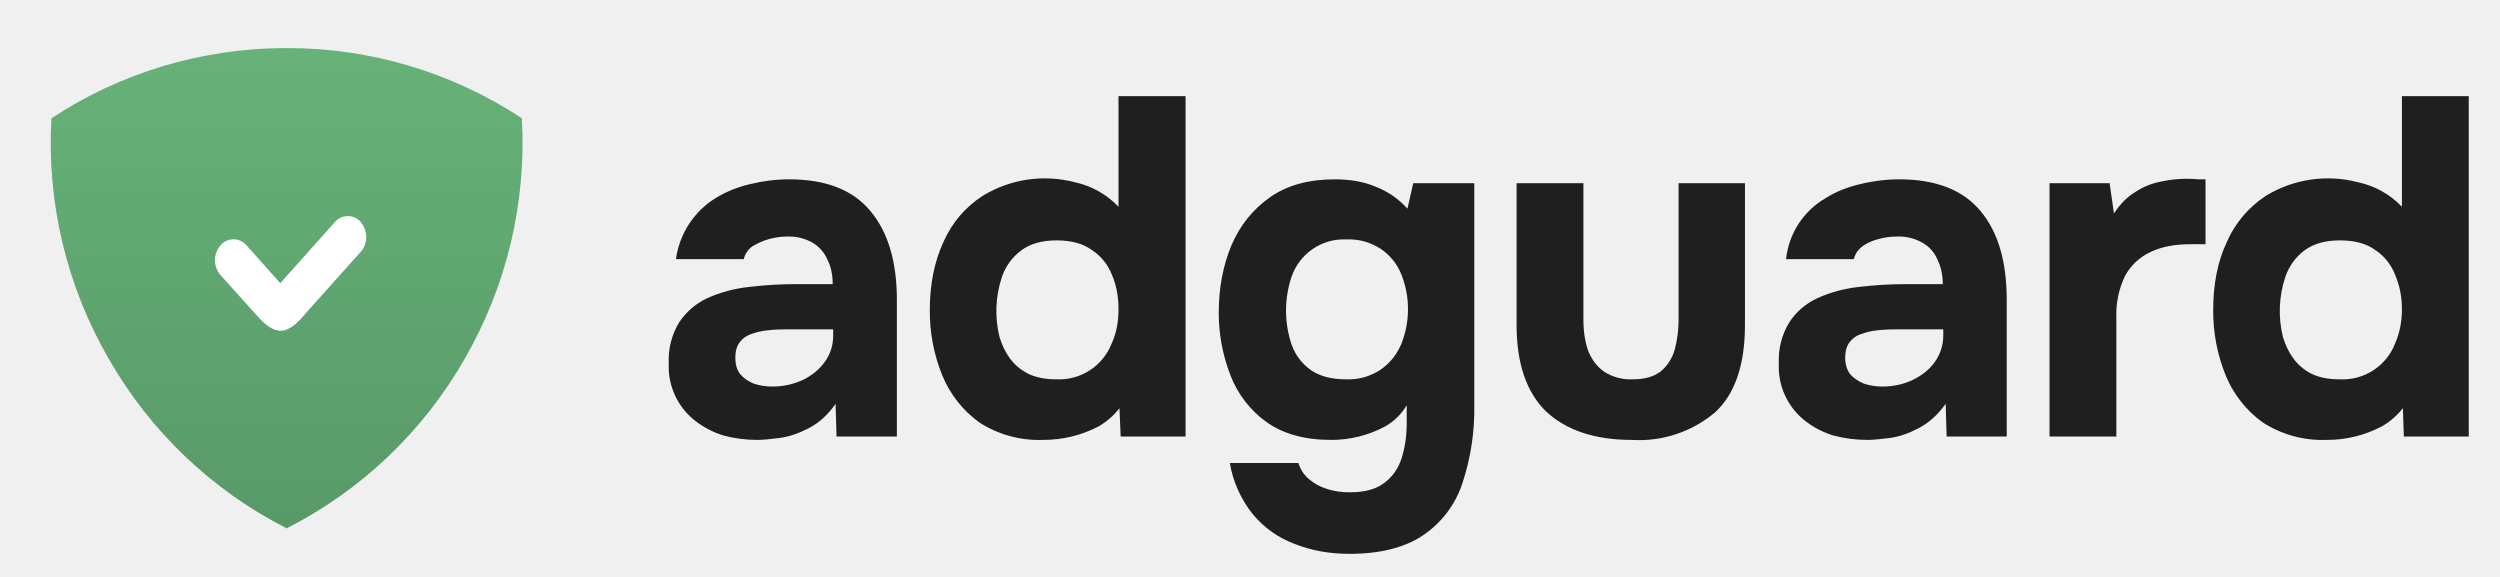
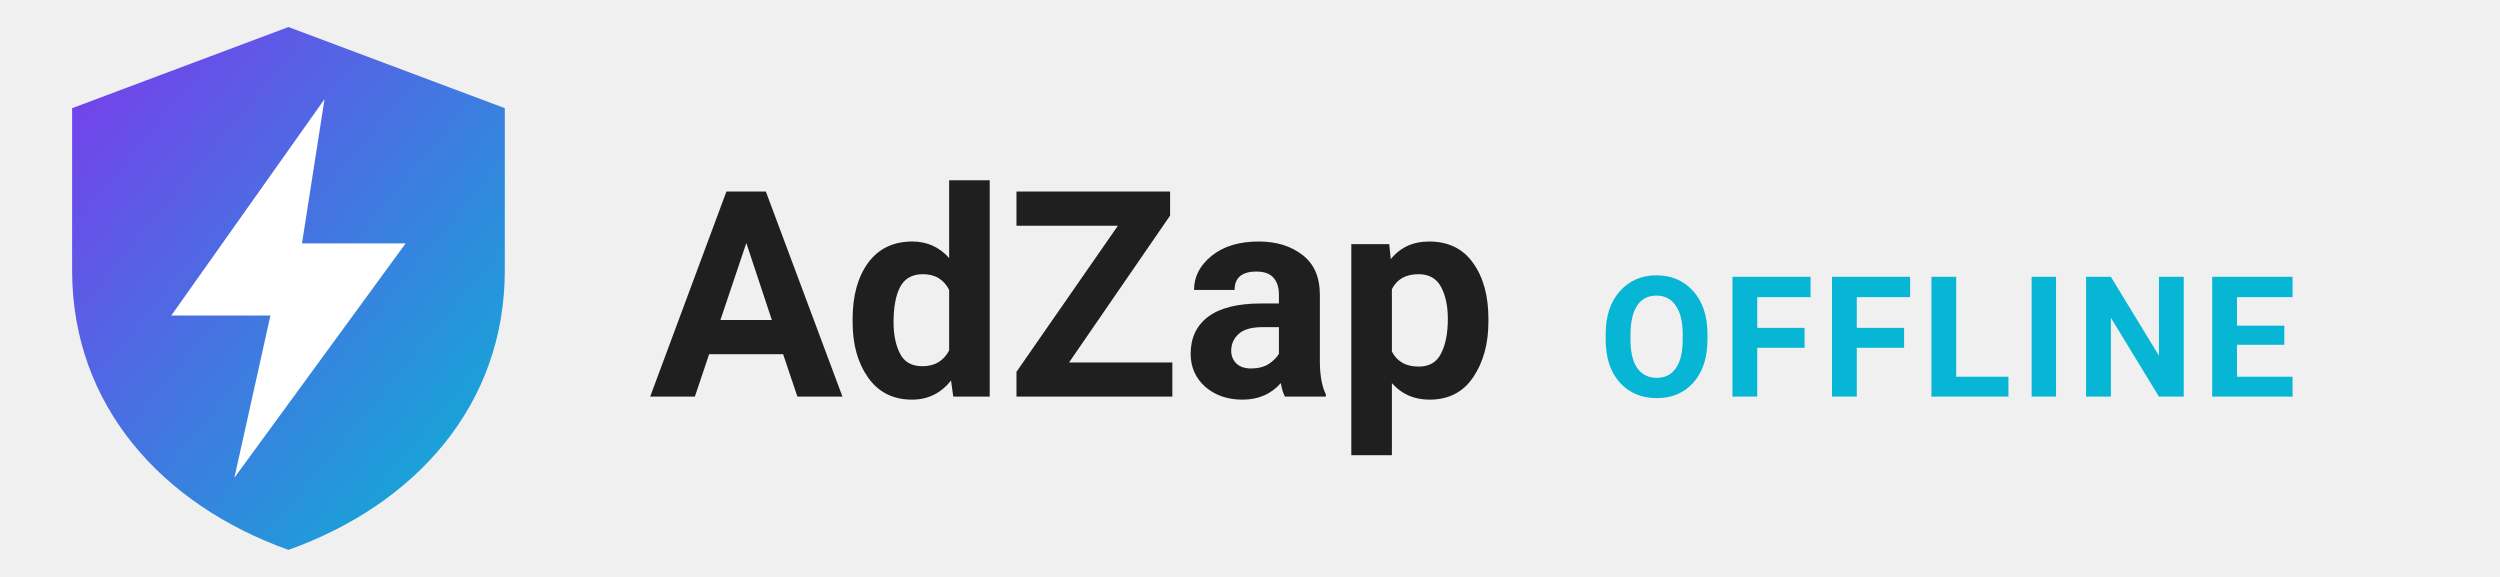
- <svg xmlns="http://www.w3.org/2000/svg" fill="none" viewBox="0 0 104 24">
-   <path fill="#1f1f1f" d="M96.78 18.3a4.58 4.58 0 0 1-2.64-.72 4.53 4.53 0 0 1-1.55-1.96 7.06 7.06 0 0 1-.52-2.74c0-1.05.18-1.99.56-2.8a4.4 4.4 0 0 1 1.64-1.94 4.95 4.95 0 0 1 3.82-.56 3.55 3.55 0 0 1 1.83 1.02V4h2.78v14.16H100l-.04-1.18a3 3 0 0 1-.88.76 4.88 4.88 0 0 1-2.3.56Zm.56-2.52a2.34 2.34 0 0 0 2.3-1.5c.19-.44.28-.91.28-1.42 0-.52-.1-1-.28-1.42a2.15 2.15 0 0 0-.83-1.04c-.37-.27-.86-.4-1.47-.4s-1.1.14-1.48.42a2.3 2.3 0 0 0-.79 1.1 4.49 4.49 0 0 0-.1 2.5c.1.33.24.63.44.9s.45.48.77.64c.32.15.7.22 1.16.22Zm-12.08 2.38V7.62h2.5l.18 1.26c.26-.4.56-.7.9-.9.32-.21.67-.35 1.03-.42a5 5 0 0 1 1.57-.1h.31v2.7h-.65c-.62 0-1.17.1-1.63.32a2.3 2.3 0 0 0-1.07 1 3.72 3.72 0 0 0-.36 1.74v4.94h-2.78Zm-7.58.14c-.48 0-.94-.06-1.4-.18a3.62 3.62 0 0 1-1.17-.6 2.85 2.85 0 0 1-1.11-2.4 3 3 0 0 1 .44-1.72c.29-.44.68-.77 1.17-1a5.7 5.7 0 0 1 1.69-.46 16.4 16.4 0 0 1 2-.12h1.52c0-.39-.08-.73-.22-1.02-.13-.3-.34-.54-.62-.7a2 2 0 0 0-1.07-.26c-.28 0-.55.04-.82.12-.25.07-.46.17-.63.3a.92.92 0 0 0-.34.52H74.3a3.33 3.33 0 0 1 1.65-2.54c.43-.27.91-.46 1.43-.58a6.8 6.8 0 0 1 1.63-.2c1.52 0 2.65.44 3.38 1.32.73.87 1.09 2.1 1.09 3.7v5.68h-2.5l-.04-1.36c-.34.47-.71.8-1.14 1.02-.4.21-.8.35-1.19.4-.38.05-.7.08-.93.08Zm.63-2.22c.47 0 .89-.1 1.27-.28.39-.19.7-.44.92-.76.22-.32.34-.68.34-1.08v-.26h-1.91c-.28 0-.55.01-.82.04a2.8 2.8 0 0 0-.7.16.96.96 0 0 0-.47.34c-.12.16-.18.37-.18.64s.07.5.2.68c.15.17.34.3.58.4.24.08.5.12.77.12ZM67.88 18.3c-1.54 0-2.72-.4-3.56-1.18-.82-.8-1.23-2-1.23-3.6v-5.9h2.78v5.7c0 .48.07.9.2 1.28.15.36.36.65.66.86a2 2 0 0 0 1.17.32c.52 0 .91-.11 1.2-.34.27-.23.46-.53.57-.9.1-.39.16-.8.16-1.22v-5.7h2.76v5.9c0 1.67-.42 2.88-1.25 3.64a4.9 4.9 0 0 1-3.46 1.14Zm-11.73 4.74c-.82 0-1.57-.13-2.26-.4a4.14 4.14 0 0 1-1.75-1.22 4.64 4.64 0 0 1-.98-2.16h2.85c.09.27.23.49.43.66.22.19.47.33.76.42.3.1.62.14.95.14.63 0 1.1-.13 1.45-.4.35-.27.59-.62.72-1.06.13-.43.2-.9.2-1.42v-.74c-.24.39-.54.68-.9.88a4.7 4.7 0 0 1-2.25.56c-1.1 0-1.99-.25-2.68-.74a4.28 4.28 0 0 1-1.5-1.94A7.13 7.13 0 0 1 50.7 13c0-1.03.18-1.96.53-2.8.36-.84.9-1.5 1.61-2 .72-.5 1.61-.74 2.69-.74.65 0 1.22.1 1.73.32.5.2.93.5 1.29.9l.24-1.06h2.54v9.2a9.8 9.8 0 0 1-.5 3.3 4.17 4.17 0 0 1-1.65 2.16c-.75.5-1.77.76-3.04.76ZM56 15.78a2.4 2.4 0 0 0 1.43-.4c.39-.27.67-.62.86-1.06a3.91 3.91 0 0 0 0-2.92 2.32 2.32 0 0 0-.84-1.04 2.4 2.4 0 0 0-1.43-.4 2.3 2.3 0 0 0-2.3 1.58 4.42 4.42 0 0 0 .02 2.82c.16.43.42.77.8 1.04.36.25.85.38 1.46.38ZM43.4 18.3a4.58 4.58 0 0 1-2.65-.72 4.53 4.53 0 0 1-1.55-1.96 7.06 7.06 0 0 1-.52-2.74c0-1.05.19-1.99.56-2.8.37-.83.92-1.47 1.65-1.94a4.95 4.95 0 0 1 3.82-.56 3.55 3.55 0 0 1 1.82 1.02V4h2.79v14.16h-2.7l-.05-1.18c-.23.3-.53.56-.87.76a4.96 4.96 0 0 1-2.31.56Zm.55-2.52a2.35 2.35 0 0 0 2.3-1.5c.2-.44.28-.91.28-1.42 0-.52-.09-1-.27-1.42a2.15 2.15 0 0 0-.84-1.04c-.37-.27-.86-.4-1.47-.4-.6 0-1.1.14-1.47.42a2.3 2.3 0 0 0-.8 1.1 4.49 4.49 0 0 0-.1 2.5c.1.33.24.63.44.9s.46.48.78.64c.32.15.7.22 1.15.22ZM31.5 18.3c-.48 0-.94-.06-1.39-.18a3.62 3.62 0 0 1-1.17-.6 2.85 2.85 0 0 1-1.12-2.4 3 3 0 0 1 .44-1.72c.3-.44.68-.77 1.17-1a5.7 5.7 0 0 1 1.7-.46 16.4 16.4 0 0 1 2-.12h1.51c0-.39-.07-.73-.22-1.02a1.5 1.5 0 0 0-.61-.7 2 2 0 0 0-1.08-.26 2.79 2.79 0 0 0-1.45.42.92.92 0 0 0-.34.52h-2.82a3.55 3.55 0 0 1 1.65-2.54c.44-.27.92-.46 1.43-.58.53-.13 1.08-.2 1.63-.2 1.53 0 2.65.44 3.38 1.32.73.87 1.1 2.1 1.1 3.7v5.68H34.8l-.04-1.36c-.33.47-.7.8-1.13 1.02-.41.21-.81.35-1.2.4-.38.05-.7.08-.93.08Zm.64-2.22c.46 0 .88-.1 1.27-.28.38-.19.69-.44.91-.76.23-.32.34-.68.34-1.08v-.26h-1.9c-.29 0-.56.01-.82.04a2.8 2.8 0 0 0-.7.16.96.96 0 0 0-.47.34c-.12.16-.18.37-.18.64s.06.5.2.68c.14.17.33.3.57.4.24.08.5.12.78.12Z" />
-   <path fill="url(#a)" fill-rule="evenodd" d="M11.92 2C8.3 2 4.93 3.08 2.14 4.92a17.9 17.9 0 0 0 2.38 10 17.82 17.82 0 0 0 7.39 7.05l.01.03.02-.03a17.82 17.82 0 0 0 7.4-7.06 17.98 17.98 0 0 0 2.37-9.99A17.7 17.7 0 0 0 11.92 2Z" clip-rule="evenodd" />
-   <path fill="#fff" fill-rule="evenodd" d="M15.01 9.25c.3.34.3.89 0 1.22l-2.3 2.57c-.79.96-1.28.96-2.1 0l-1.44-1.6a.94.94 0 0 1 0-1.23.71.71 0 0 1 1.09 0l1.4 1.57 2.26-2.53a.71.71 0 0 1 1.1 0Z" clip-rule="evenodd" />
+ <svg xmlns="http://www.w3.org/2000/svg" viewBox="0 0 104 24">
  <defs>
-     <linearGradient id="a" x1="11.92" x2="11.92" y1="2" y2="22" gradientUnits="userSpaceOnUse">
-       <stop stop-color="#67B279" />
-       <stop offset="1" stop-color="#589968" />
+     <linearGradient id="g" x1="0" y1="0" x2="1" y2="1">
+       <stop offset="0" stop-color="#7C3AED" />
+       <stop offset="1" stop-color="#06B6D4" />
    </linearGradient>
  </defs>
+   <g transform="scale(0.1875)">
+     <path d="M64 6 L112 24 V60 C112 90 92 112 64 122 C36 112 16 90 16 60 V24 Z" fill="url(#g)" />
+     <path d="M72 22 L38 70 H60 L52 106 L90 54 H67 Z" fill="#fff" />
+   </g>
+   <text x="27" y="16.5" font-family="-apple-system, 'Segoe UI', Roboto, Helvetica, Arial, sans-serif" font-size="12" font-weight="700" fill="#1f1f1f">AdZap</text>
+   <text x="66.5" y="16.5" font-family="-apple-system, 'Segoe UI', Roboto, Helvetica, Arial, sans-serif" font-size="7" font-weight="700" letter-spacing="0.3" fill="#06B6D4">OFFLINE</text>
</svg>
